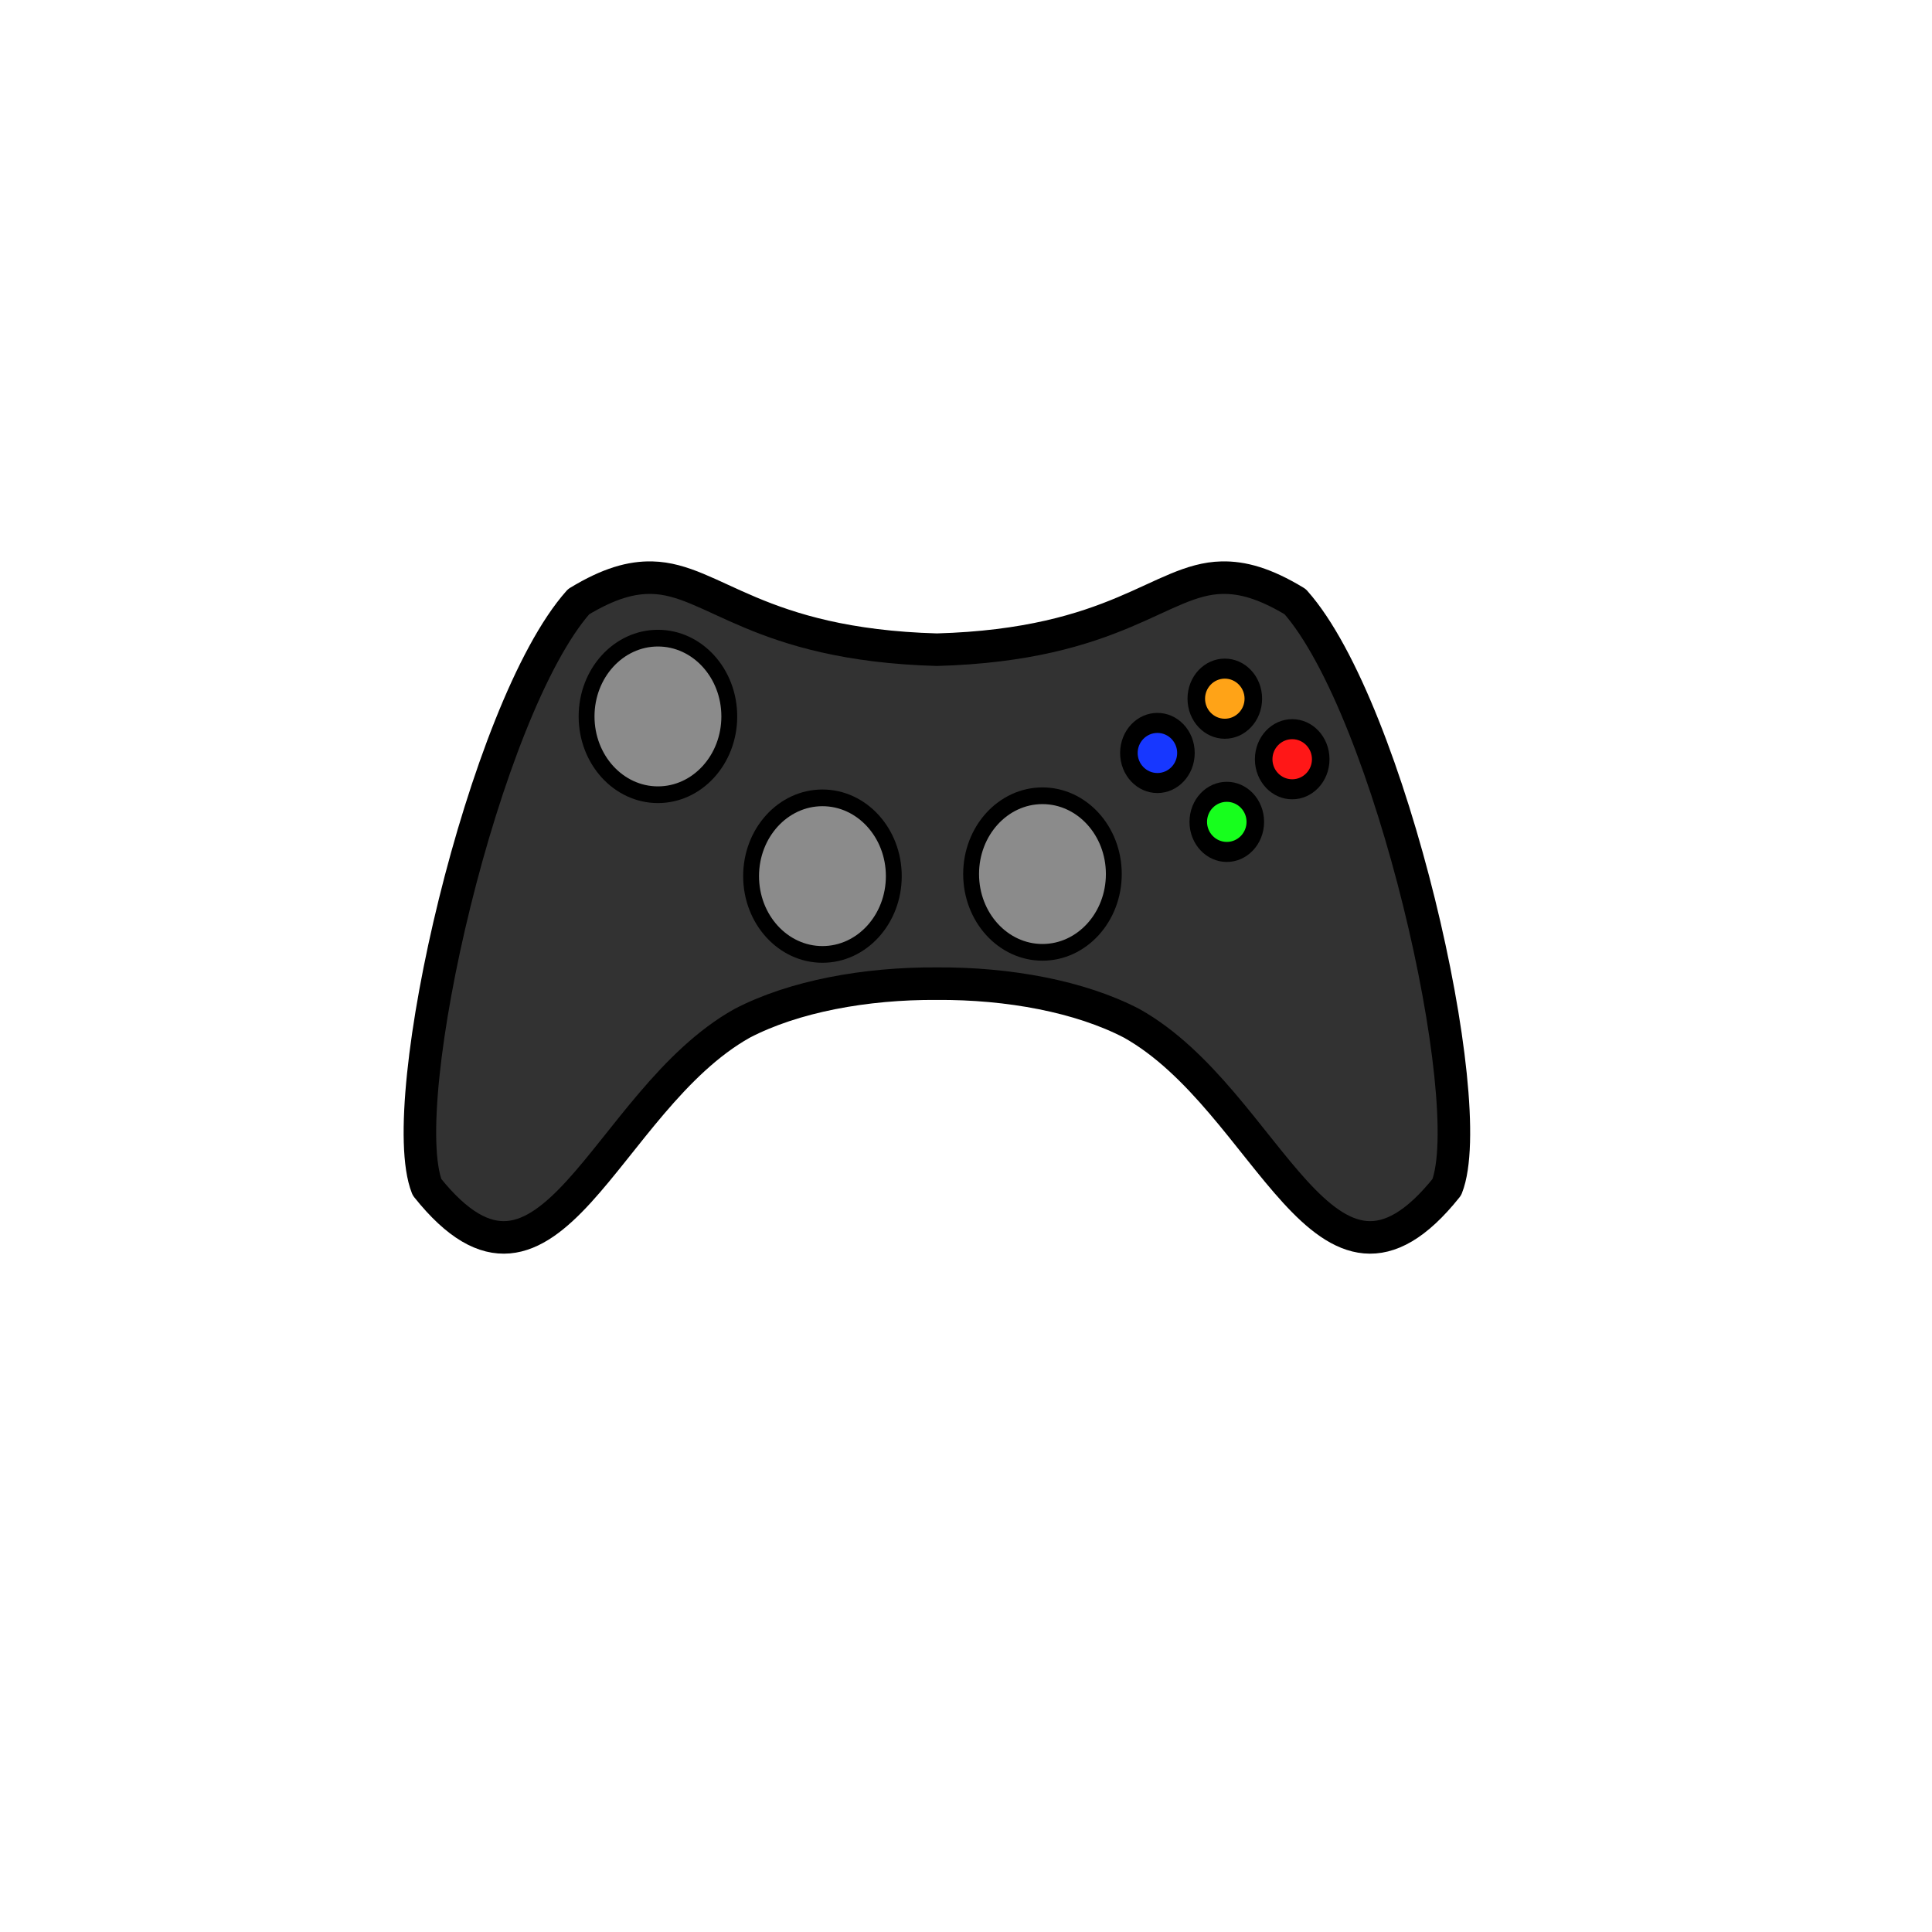
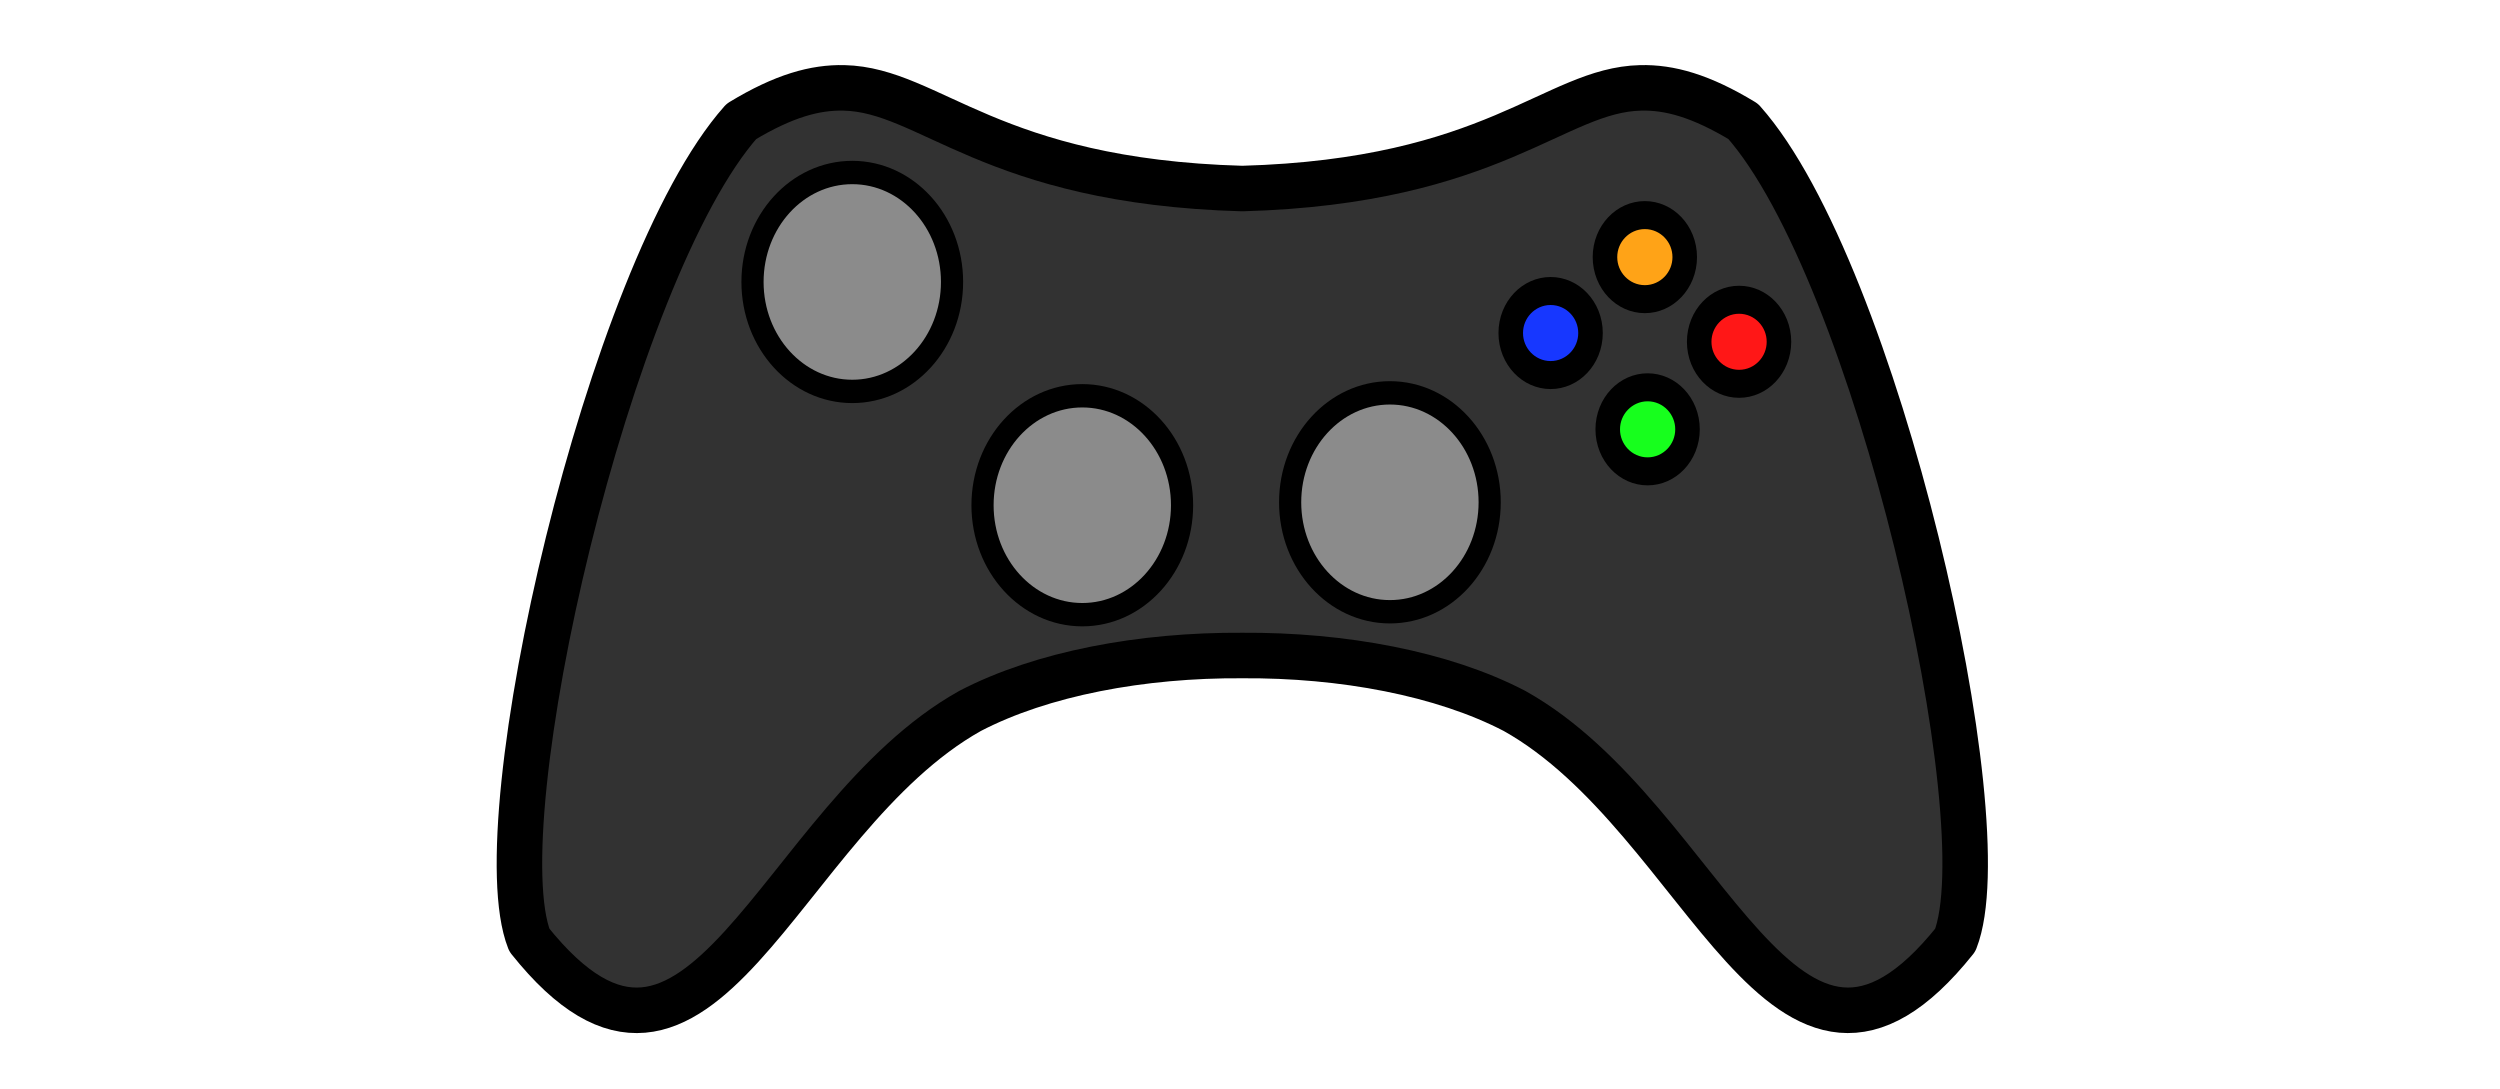
- <svg xmlns="http://www.w3.org/2000/svg" version="1.1" id="svg2" height="50" width="50">
+ <svg xmlns="http://www.w3.org/2000/svg" version="1.1" id="svg2" height="40.3" width="92.55">
  <defs id="defs4" />
-   <g transform="translate(0,-1002.362)" id="layer1">
-     <rect style="fill:#8b8b8b;fill-opacity:1;stroke:#000000;stroke-width:1.014;stroke-linejoin:round;stroke-miterlimit:4;stroke-opacity:1;stroke-dasharray:none" id="rect3016" width="40.261" height="14.135" x="1.967" y="976.804" ry="0" />
-     <path style="fill:none;stroke:#000000;stroke-width:1.7;stroke-linecap:butt;stroke-linejoin:miter;stroke-miterlimit:4;stroke-opacity:1;stroke-dasharray:none" d="m 15.284,987.309 12.875,0.125" id="path3786" />
-     <path style="fill:none;stroke:#000000;stroke-width:1.694px;stroke-linecap:butt;stroke-linejoin:miter;stroke-opacity:1" d="m 4.069,980.487 1.961,0" id="path3788" />
-     <path style="fill:none;stroke:#000000;stroke-width:1.694px;stroke-linecap:butt;stroke-linejoin:miter;stroke-opacity:1" d="m 3.999,982.649 3.773,0" id="path3788-8" />
-     <path style="fill:none;stroke:#000000;stroke-width:1.694px;stroke-linecap:butt;stroke-linejoin:miter;stroke-opacity:1" d="m 7.337,980.384 1.961,0" id="path3788-86" />
-     <path style="fill:none;stroke:#000000;stroke-width:1.694px;stroke-linecap:butt;stroke-linejoin:miter;stroke-opacity:1" d="m 8.971,982.546 1.961,0" id="path3788-0" />
-     <path style="fill:none;stroke:#000000;stroke-width:1.694px;stroke-linecap:butt;stroke-linejoin:miter;stroke-opacity:1" d="m 10.713,980.384 1.961,0" id="path3788-8-1" />
-     <path style="fill:none;stroke:#000000;stroke-width:1.694px;stroke-linecap:butt;stroke-linejoin:miter;stroke-opacity:1" d="m 12.238,982.649 1.961,0" id="path3788-86-6" />
-     <path style="fill:none;stroke:#000000;stroke-width:1.694px;stroke-linecap:butt;stroke-linejoin:miter;stroke-opacity:1" d="m 14.254,980.487 1.961,0" id="path3788-81" />
-     <path style="fill:none;stroke:#000000;stroke-width:1.694px;stroke-linecap:butt;stroke-linejoin:miter;stroke-opacity:1" d="m 15.996,982.649 1.961,0" id="path3788-8-4" />
-     <path style="fill:none;stroke:#000000;stroke-width:1.694px;stroke-linecap:butt;stroke-linejoin:miter;stroke-opacity:1" d="m 17.521,980.384 1.961,0" id="path3788-86-62" />
-     <path style="fill:none;stroke:#000000;stroke-width:1.694px;stroke-linecap:butt;stroke-linejoin:miter;stroke-opacity:1" d="m 19.155,982.546 1.961,0" id="path3788-0-7" />
-     <path style="fill:none;stroke:#000000;stroke-width:1.694px;stroke-linecap:butt;stroke-linejoin:miter;stroke-opacity:1" d="m 20.898,980.384 1.961,0" id="path3788-8-1-2" />
-     <path style="fill:none;stroke:#000000;stroke-width:1.694px;stroke-linecap:butt;stroke-linejoin:miter;stroke-opacity:1" d="m 22.423,982.649 1.961,0" id="path3788-86-6-2" />
-     <path style="fill:none;stroke:#000000;stroke-width:1.694px;stroke-linecap:butt;stroke-linejoin:miter;stroke-opacity:1" d="m 24.275,980.384 1.961,0" id="path3788-81-5" />
-     <path style="fill:none;stroke:#000000;stroke-width:1.694px;stroke-linecap:butt;stroke-linejoin:miter;stroke-opacity:1" d="m 26.018,982.546 1.961,0" id="path3788-8-4-9" />
-     <path style="fill:none;stroke:#000000;stroke-width:1.694px;stroke-linecap:butt;stroke-linejoin:miter;stroke-opacity:1" d="m 27.543,980.281 1.961,0" id="path3788-86-62-6" />
-     <path style="fill:none;stroke:#000000;stroke-width:1.694px;stroke-linecap:butt;stroke-linejoin:miter;stroke-opacity:1" d="m 29.177,982.443 1.961,0" id="path3788-0-7-6" />
-     <path style="fill:none;stroke:#000000;stroke-width:1.694px;stroke-linecap:butt;stroke-linejoin:miter;stroke-opacity:1" d="m 30.92,980.281 3.148,0" id="path3788-8-1-2-3" />
-     <path style="fill:none;stroke:#000000;stroke-width:1.694px;stroke-linecap:butt;stroke-linejoin:miter;stroke-opacity:1" d="m 32.445,982.546 1.961,0" id="path3788-86-6-2-1" />
-     <path style="fill:none;stroke:#000000;stroke-width:1.694px;stroke-linecap:butt;stroke-linejoin:miter;stroke-opacity:1" d="m 35.46,980.309 3.929,0" id="path3788-8-8" />
-     <path style="fill:none;stroke:#000000;stroke-width:1.694px;stroke-linecap:butt;stroke-linejoin:miter;stroke-opacity:1" d="m 35.616,982.528 2.961,-0.031 -0.012,2.156 -1.031,3e-4 0,-1.969" id="path3788-8-8-8" />
-     <path style="fill:none;stroke:#000000;stroke-width:1.694px;stroke-linecap:butt;stroke-linejoin:miter;stroke-opacity:1" d="m 4.038,984.893 1.961,0" id="path3788-5" />
-     <path style="fill:none;stroke:#000000;stroke-width:1.694px;stroke-linecap:butt;stroke-linejoin:miter;stroke-opacity:1" d="m 3.968,987.055 3.773,0" id="path3788-8-12" />
-     <path style="fill:none;stroke:#000000;stroke-width:1.694px;stroke-linecap:butt;stroke-linejoin:miter;stroke-opacity:1" d="m 7.306,984.79 1.961,0" id="path3788-86-9" />
-     <path style="fill:none;stroke:#000000;stroke-width:1.694px;stroke-linecap:butt;stroke-linejoin:miter;stroke-opacity:1" d="m 8.94,986.952 1.961,0" id="path3788-0-2" />
-     <path style="fill:none;stroke:#000000;stroke-width:1.694px;stroke-linecap:butt;stroke-linejoin:miter;stroke-opacity:1" d="m 10.683,984.79 1.961,0" id="path3788-8-1-3" />
-     <path style="fill:none;stroke:#000000;stroke-width:1.694px;stroke-linecap:butt;stroke-linejoin:miter;stroke-opacity:1" d="m 12.208,987.055 1.961,0" id="path3788-86-6-0" />
-     <path style="fill:none;stroke:#000000;stroke-width:1.694px;stroke-linecap:butt;stroke-linejoin:miter;stroke-opacity:1" d="m 14.223,984.893 1.961,0" id="path3788-81-8" />
-     <path style="fill:none;stroke:#000000;stroke-width:1.694px;stroke-linecap:butt;stroke-linejoin:miter;stroke-opacity:1" d="m 17.491,984.79 1.961,0" id="path3788-86-62-8" />
-     <path style="fill:none;stroke:#000000;stroke-width:1.694px;stroke-linecap:butt;stroke-linejoin:miter;stroke-opacity:1" d="m 20.868,984.79 1.961,0" id="path3788-8-1-2-6" />
-     <path style="fill:none;stroke:#000000;stroke-width:1.694px;stroke-linecap:butt;stroke-linejoin:miter;stroke-opacity:1" d="m 24.244,984.79 1.961,0" id="path3788-81-5-6" />
-     <path style="fill:none;stroke:#000000;stroke-width:1.694px;stroke-linecap:butt;stroke-linejoin:miter;stroke-opacity:1" d="m 27.512,984.687 1.961,0" id="path3788-86-62-6-7" />
-     <path style="fill:none;stroke:#000000;stroke-width:1.694px;stroke-linecap:butt;stroke-linejoin:miter;stroke-opacity:1" d="m 29.115,986.943 1.961,0" id="path3788-0-7-6-2" />
-     <path style="fill:none;stroke:#000000;stroke-width:1.694px;stroke-linecap:butt;stroke-linejoin:miter;stroke-opacity:1" d="m 30.608,984.656 1.961,0" id="path3788-8-1-2-3-7" />
-     <path style="fill:none;stroke:#000000;stroke-width:1.694px;stroke-linecap:butt;stroke-linejoin:miter;stroke-opacity:1" d="m 32.147,986.84 1.961,0" id="path3788-86-6-2-1-1" />
-     <path style="fill:none;stroke:#000000;stroke-width:1.694px;stroke-linecap:butt;stroke-linejoin:miter;stroke-opacity:1" d="m 33.491,984.59 1.961,0" id="path3788-86-6-2-1-1-2" />
-     <path style="fill:none;stroke:#000000;stroke-width:1.694px;stroke-linecap:butt;stroke-linejoin:miter;stroke-opacity:1" d="m 35.241,986.871 1.961,0" id="path3788-0-7-6-2-6" />
-     <path style="fill:none;stroke:#000000;stroke-width:1.694px;stroke-linecap:butt;stroke-linejoin:miter;stroke-opacity:1" d="m 37.679,986.871 1.961,0" id="path3788-0-7-6-2-6-0" />
-     <path style="fill:#323232;fill-opacity:1;stroke:#000000;stroke-width:0.842px;stroke-linecap:butt;stroke-linejoin:round;stroke-opacity:1" d="m 29.287,1028.845 c 3.576,2.002 4.984,8.213 8.156,4.241 0.865,-2.197 -1.469,-12.39 -3.924,-15.153 -0.785,-0.476 -1.366,-0.633 -1.898,-0.621 -1.596,0.036 -2.706,1.733 -7.374,1.864 -4.668,-0.131 -5.778,-1.827 -7.374,-1.864 -0.532,-0.012 -1.113,0.145 -1.898,0.621 -2.455,2.763 -4.789,12.957 -3.924,15.153 3.173,3.972 4.58,-2.239 8.156,-4.241 1.333,-0.694 3.184,-1.038 5.04,-1.026 1.856,-0.012 3.707,0.332 5.04,1.026 z" id="path4279" />
-     <path style="fill:#8b8b8b;fill-opacity:1;stroke:#000000;stroke-width:0.5;stroke-linejoin:round;stroke-miterlimit:4;stroke-opacity:1;stroke-dasharray:none" id="path4300" d="m 19.688,22.344 a 2.25,2.344 0 1 1 -4.5,0 2.25,2.344 0 1 1 4.5,0 z" transform="matrix(0.8207584,0,0,0.8643618,2.714855,1001.59)" />
-     <path style="fill:#8b8b8b;fill-opacity:1;stroke:#000000;stroke-width:0.5;stroke-linejoin:round;stroke-miterlimit:4;stroke-opacity:1;stroke-dasharray:none" id="path4300-9" d="m 19.688,22.344 a 2.25,2.344 0 1 1 -4.5,0 2.25,2.344 0 1 1 4.5,0 z" transform="matrix(0.8207584,0,0,0.8643618,6.972539,1005.723)" />
-     <path style="fill:#8b8b8b;fill-opacity:1;stroke:#000000;stroke-width:0.5;stroke-linejoin:round;stroke-miterlimit:4;stroke-opacity:1;stroke-dasharray:none" id="path4300-1" d="m 19.688,22.344 a 2.25,2.344 0 1 1 -4.5,0 2.25,2.344 0 1 1 4.5,0 z" transform="matrix(0.8207584,0,0,0.8643618,12.66655,1005.669)" />
-     <path style="fill:#ff1717;fill-opacity:1;stroke:#000000;stroke-width:0.5;stroke-linejoin:round;stroke-miterlimit:4;stroke-opacity:1;stroke-dasharray:none" id="path4327" d="m 17.375,8.25 a 0.812,0.75 0 1 1 -1.625,0 0.812,0.75 0 1 1 1.625,0 z" transform="matrix(0.9085887,0,0,1.036596,18.3935,1013.459)" />
-     <path style="fill:#1737ff;fill-opacity:1;stroke:#000000;stroke-width:0.5;stroke-linejoin:round;stroke-miterlimit:4;stroke-opacity:1;stroke-dasharray:none" id="path4327-6" d="m 17.375,8.25 a 0.812,0.75 0 1 1 -1.625,0 0.812,0.75 0 1 1 1.625,0 z" transform="matrix(0.9085887,0,0,1.036596,14.90527,1013.297)" />
-     <path style="fill:#ffa317;fill-opacity:1;stroke:#000000;stroke-width:0.5;stroke-linejoin:round;stroke-miterlimit:4;stroke-opacity:1;stroke-dasharray:none" id="path4327-6-9" d="m 17.375,8.25 a 0.812,0.75 0 1 1 -1.625,0 0.812,0.75 0 1 1 1.625,0 z" transform="matrix(0.9085887,0,0,1.036596,16.64938,1011.892)" />
-     <path style="fill:#17ff1d;fill-opacity:1;stroke:#000000;stroke-width:0.5;stroke-linejoin:round;stroke-miterlimit:4;stroke-opacity:1;stroke-dasharray:none" id="path4327-6-9-1" d="m 17.375,8.25 a 0.812,0.75 0 1 1 -1.625,0 0.812,0.75 0 1 1 1.625,0 z" transform="matrix(0.9085887,0,0,1.036596,16.70068,1015.08)" />
+   <g transform="translate(0,-1012.062)" id="layer1">
+     <path style="fill:#323232;fill-opacity:1;stroke:#000000;stroke-width:1.685px;stroke-linecap:butt;stroke-linejoin:round;stroke-opacity:1" d="m 56.07,1038.382 c 7.153,4.003 9.967,16.426 16.313,8.482 1.73,-4.394 -2.938,-24.781 -7.849,-30.307 -1.571,-0.953 -2.732,-1.267 -3.796,-1.242 -3.191,0.072 -5.413,3.466 -14.748,3.727 -9.335,-0.261 -11.557,-3.655 -14.748,-3.727 -1.064,-0.024 -2.225,0.29 -3.796,1.242 -4.911,5.526 -9.579,25.913 -7.849,30.307 6.345,7.945 9.16,-4.478 16.313,-8.482 2.665,-1.389 6.368,-2.077 10.08,-2.053 3.712,-0.024 7.415,0.664 10.08,2.053 z" id="path4279" />
+     <path style="fill:#8b8b8b;fill-opacity:1;stroke:#000000;stroke-width:0.5;stroke-linejoin:round;stroke-miterlimit:4;stroke-opacity:1;stroke-dasharray:none" id="path4300" d="m 19.688,22.344 a 2.25,2.344 0 1 1 -4.5,0 2.25,2.344 0 1 1 4.5,0 z" transform="matrix(1.641517,0,0,1.728724,2.926306,983.8735)" />
+     <path style="fill:#8b8b8b;fill-opacity:1;stroke:#000000;stroke-width:0.5;stroke-linejoin:round;stroke-miterlimit:4;stroke-opacity:1;stroke-dasharray:none" id="path4300-9" d="m 19.688,22.344 a 2.25,2.344 0 1 1 -4.5,0 2.25,2.344 0 1 1 4.5,0 z" transform="matrix(1.641517,0,0,1.728724,11.44168,992.1389)" />
+     <path style="fill:#8b8b8b;fill-opacity:1;stroke:#000000;stroke-width:0.5;stroke-linejoin:round;stroke-miterlimit:4;stroke-opacity:1;stroke-dasharray:none" id="path4300-1" d="m 19.688,22.344 a 2.25,2.344 0 1 1 -4.5,0 2.25,2.344 0 1 1 4.5,0 z" transform="matrix(1.641517,0,0,1.728724,22.8297,992.0307)" />
+     <path style="fill:#ff1717;fill-opacity:1;stroke:#000000;stroke-width:0.5;stroke-linejoin:round;stroke-miterlimit:4;stroke-opacity:1;stroke-dasharray:none" id="path4327" d="m 17.375,8.25 a 0.812,0.75 0 1 1 -1.625,0 0.812,0.75 0 1 1 1.625,0 z" transform="matrix(1.817177,0,0,2.073193,34.28359,1007.611)" />
+     <path style="fill:#1737ff;fill-opacity:1;stroke:#000000;stroke-width:0.5;stroke-linejoin:round;stroke-miterlimit:4;stroke-opacity:1;stroke-dasharray:none" id="path4327-6" d="m 17.375,8.25 a 0.812,0.75 0 1 1 -1.625,0 0.812,0.75 0 1 1 1.625,0 z" transform="matrix(1.817177,0,0,2.073193,27.30714,1007.287)" />
+     <path style="fill:#ffa317;fill-opacity:1;stroke:#000000;stroke-width:0.5;stroke-linejoin:round;stroke-miterlimit:4;stroke-opacity:1;stroke-dasharray:none" id="path4327-6-9" d="m 17.375,8.25 a 0.812,0.75 0 1 1 -1.625,0 0.812,0.75 0 1 1 1.625,0 z" transform="matrix(1.817177,0,0,2.073193,30.79537,1004.477)" />
+     <path style="fill:#17ff1d;fill-opacity:1;stroke:#000000;stroke-width:0.5;stroke-linejoin:round;stroke-miterlimit:4;stroke-opacity:1;stroke-dasharray:none" id="path4327-6-9-1" d="m 17.375,8.25 a 0.812,0.75 0 1 1 -1.625,0 0.812,0.75 0 1 1 1.625,0 z" transform="matrix(1.817177,0,0,2.073193,30.89796,1010.852)" />
  </g>
</svg>
